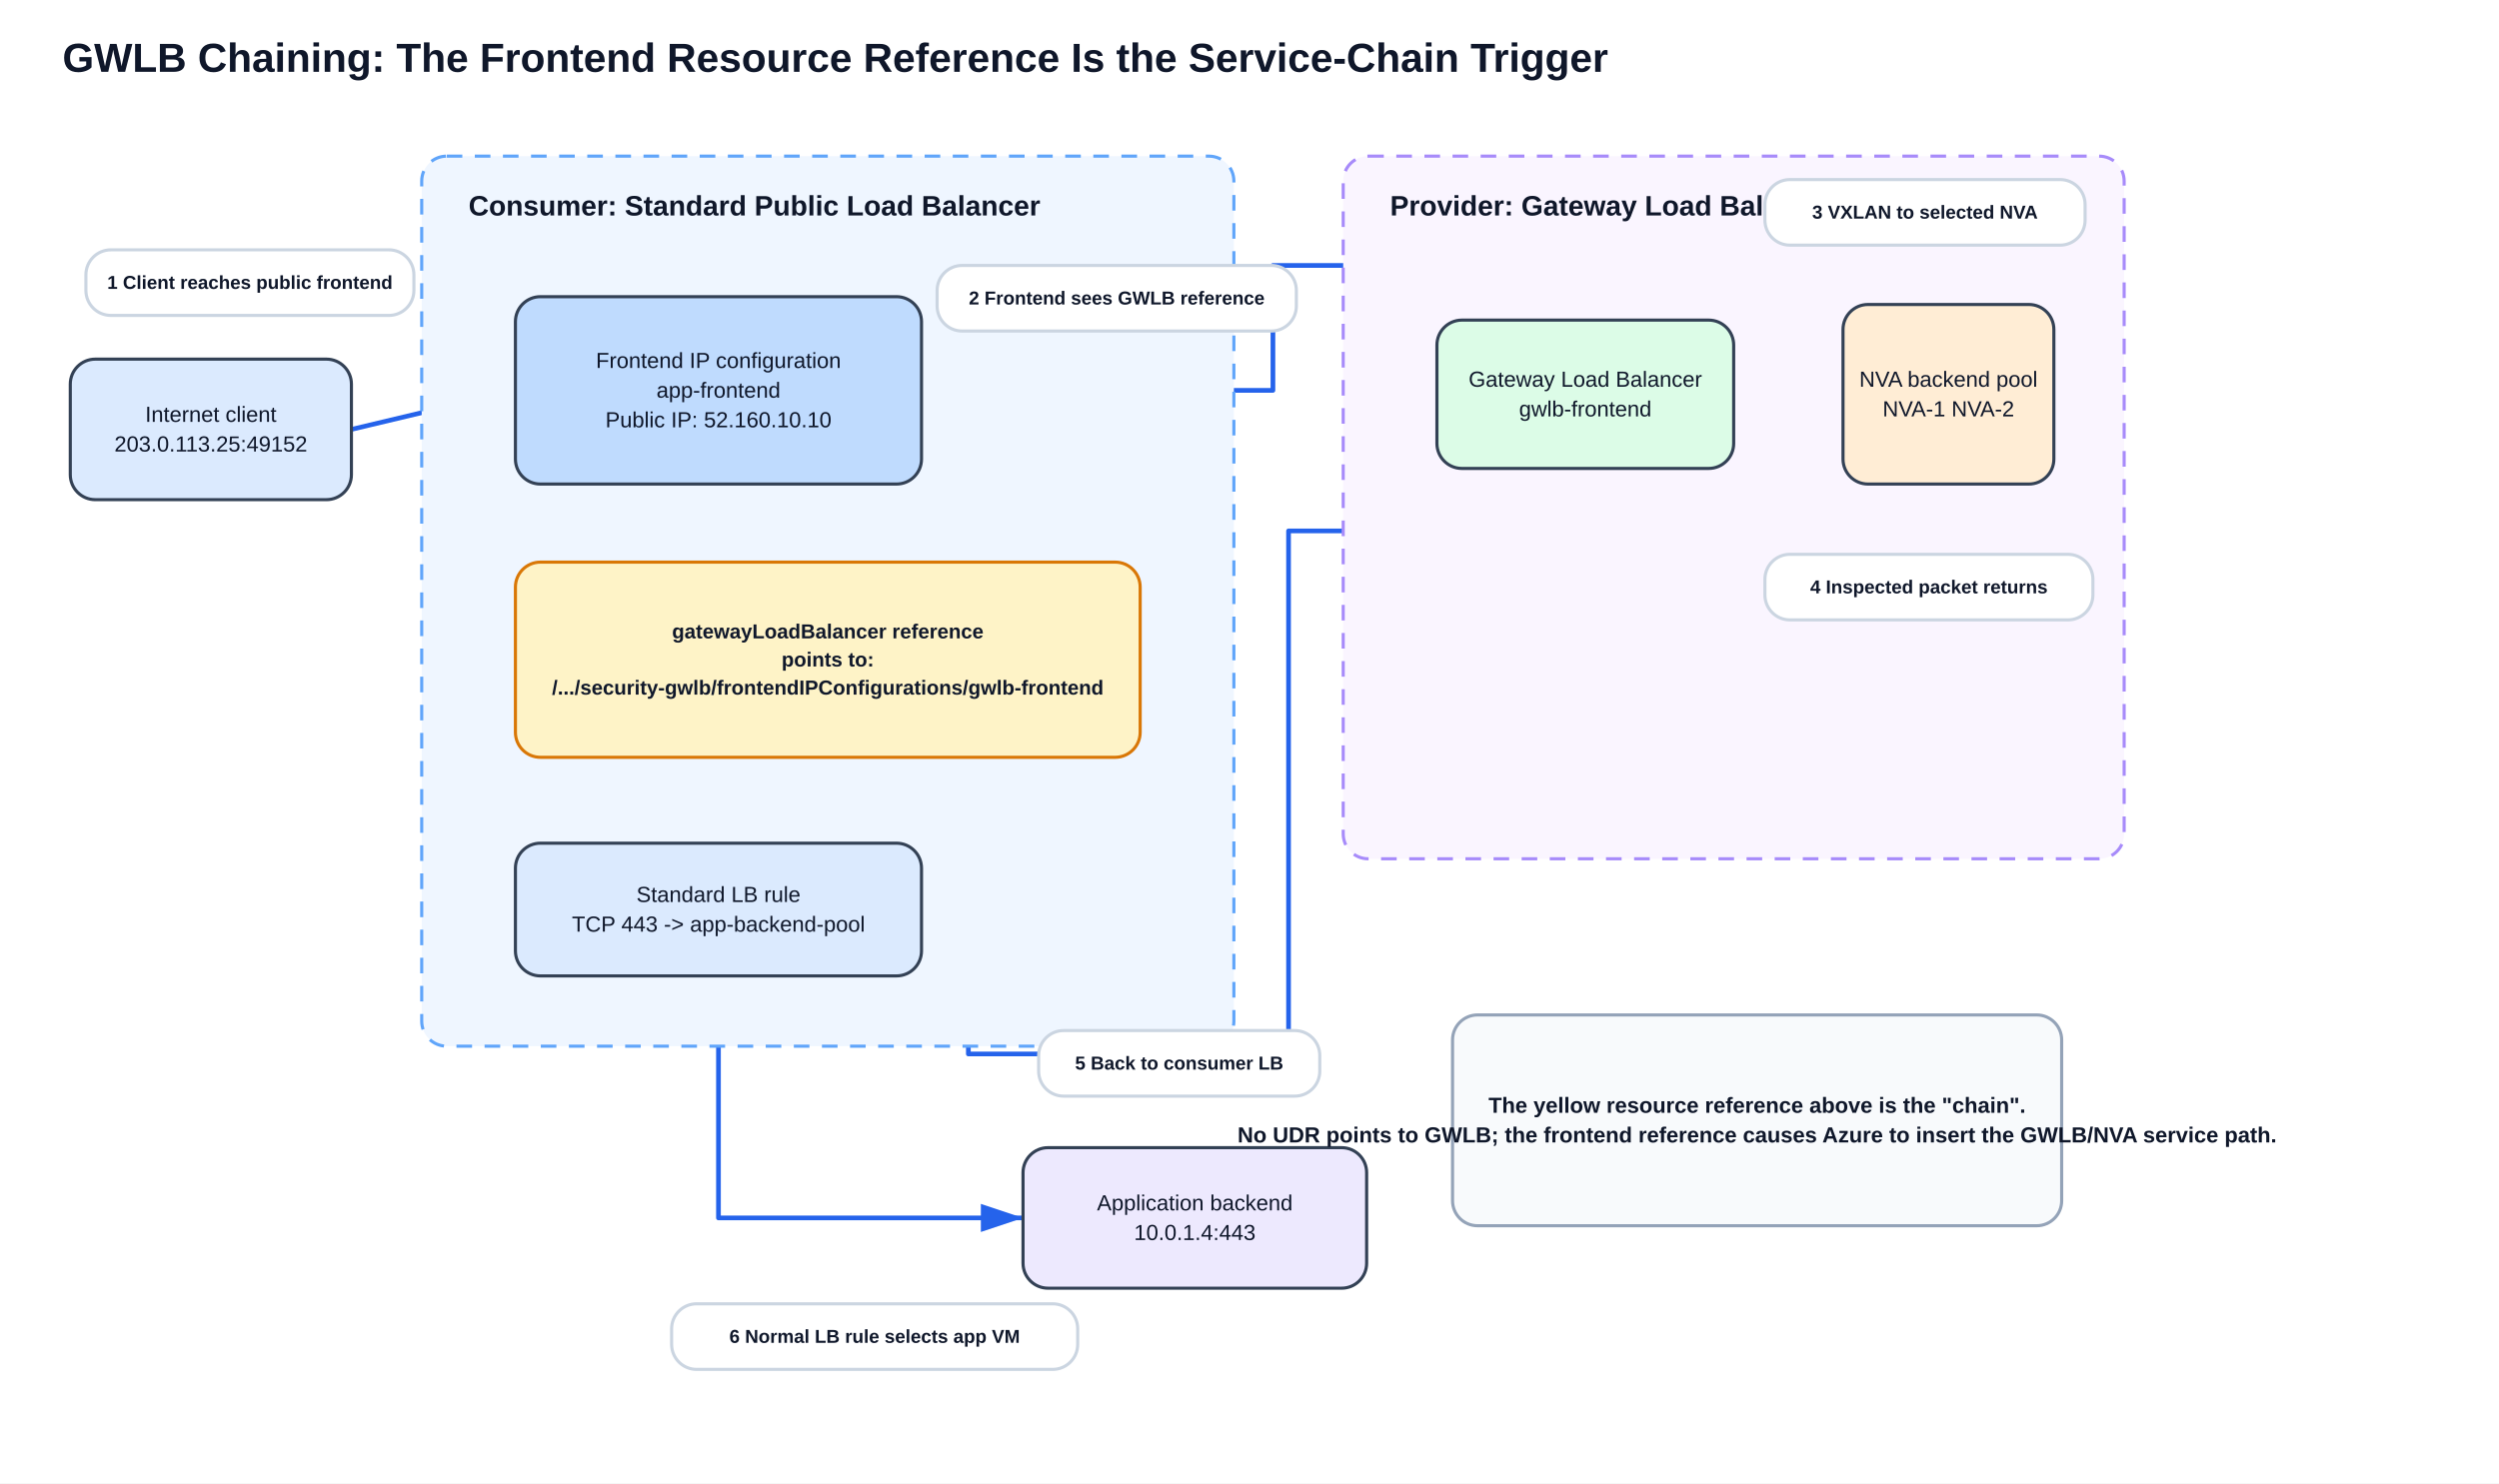
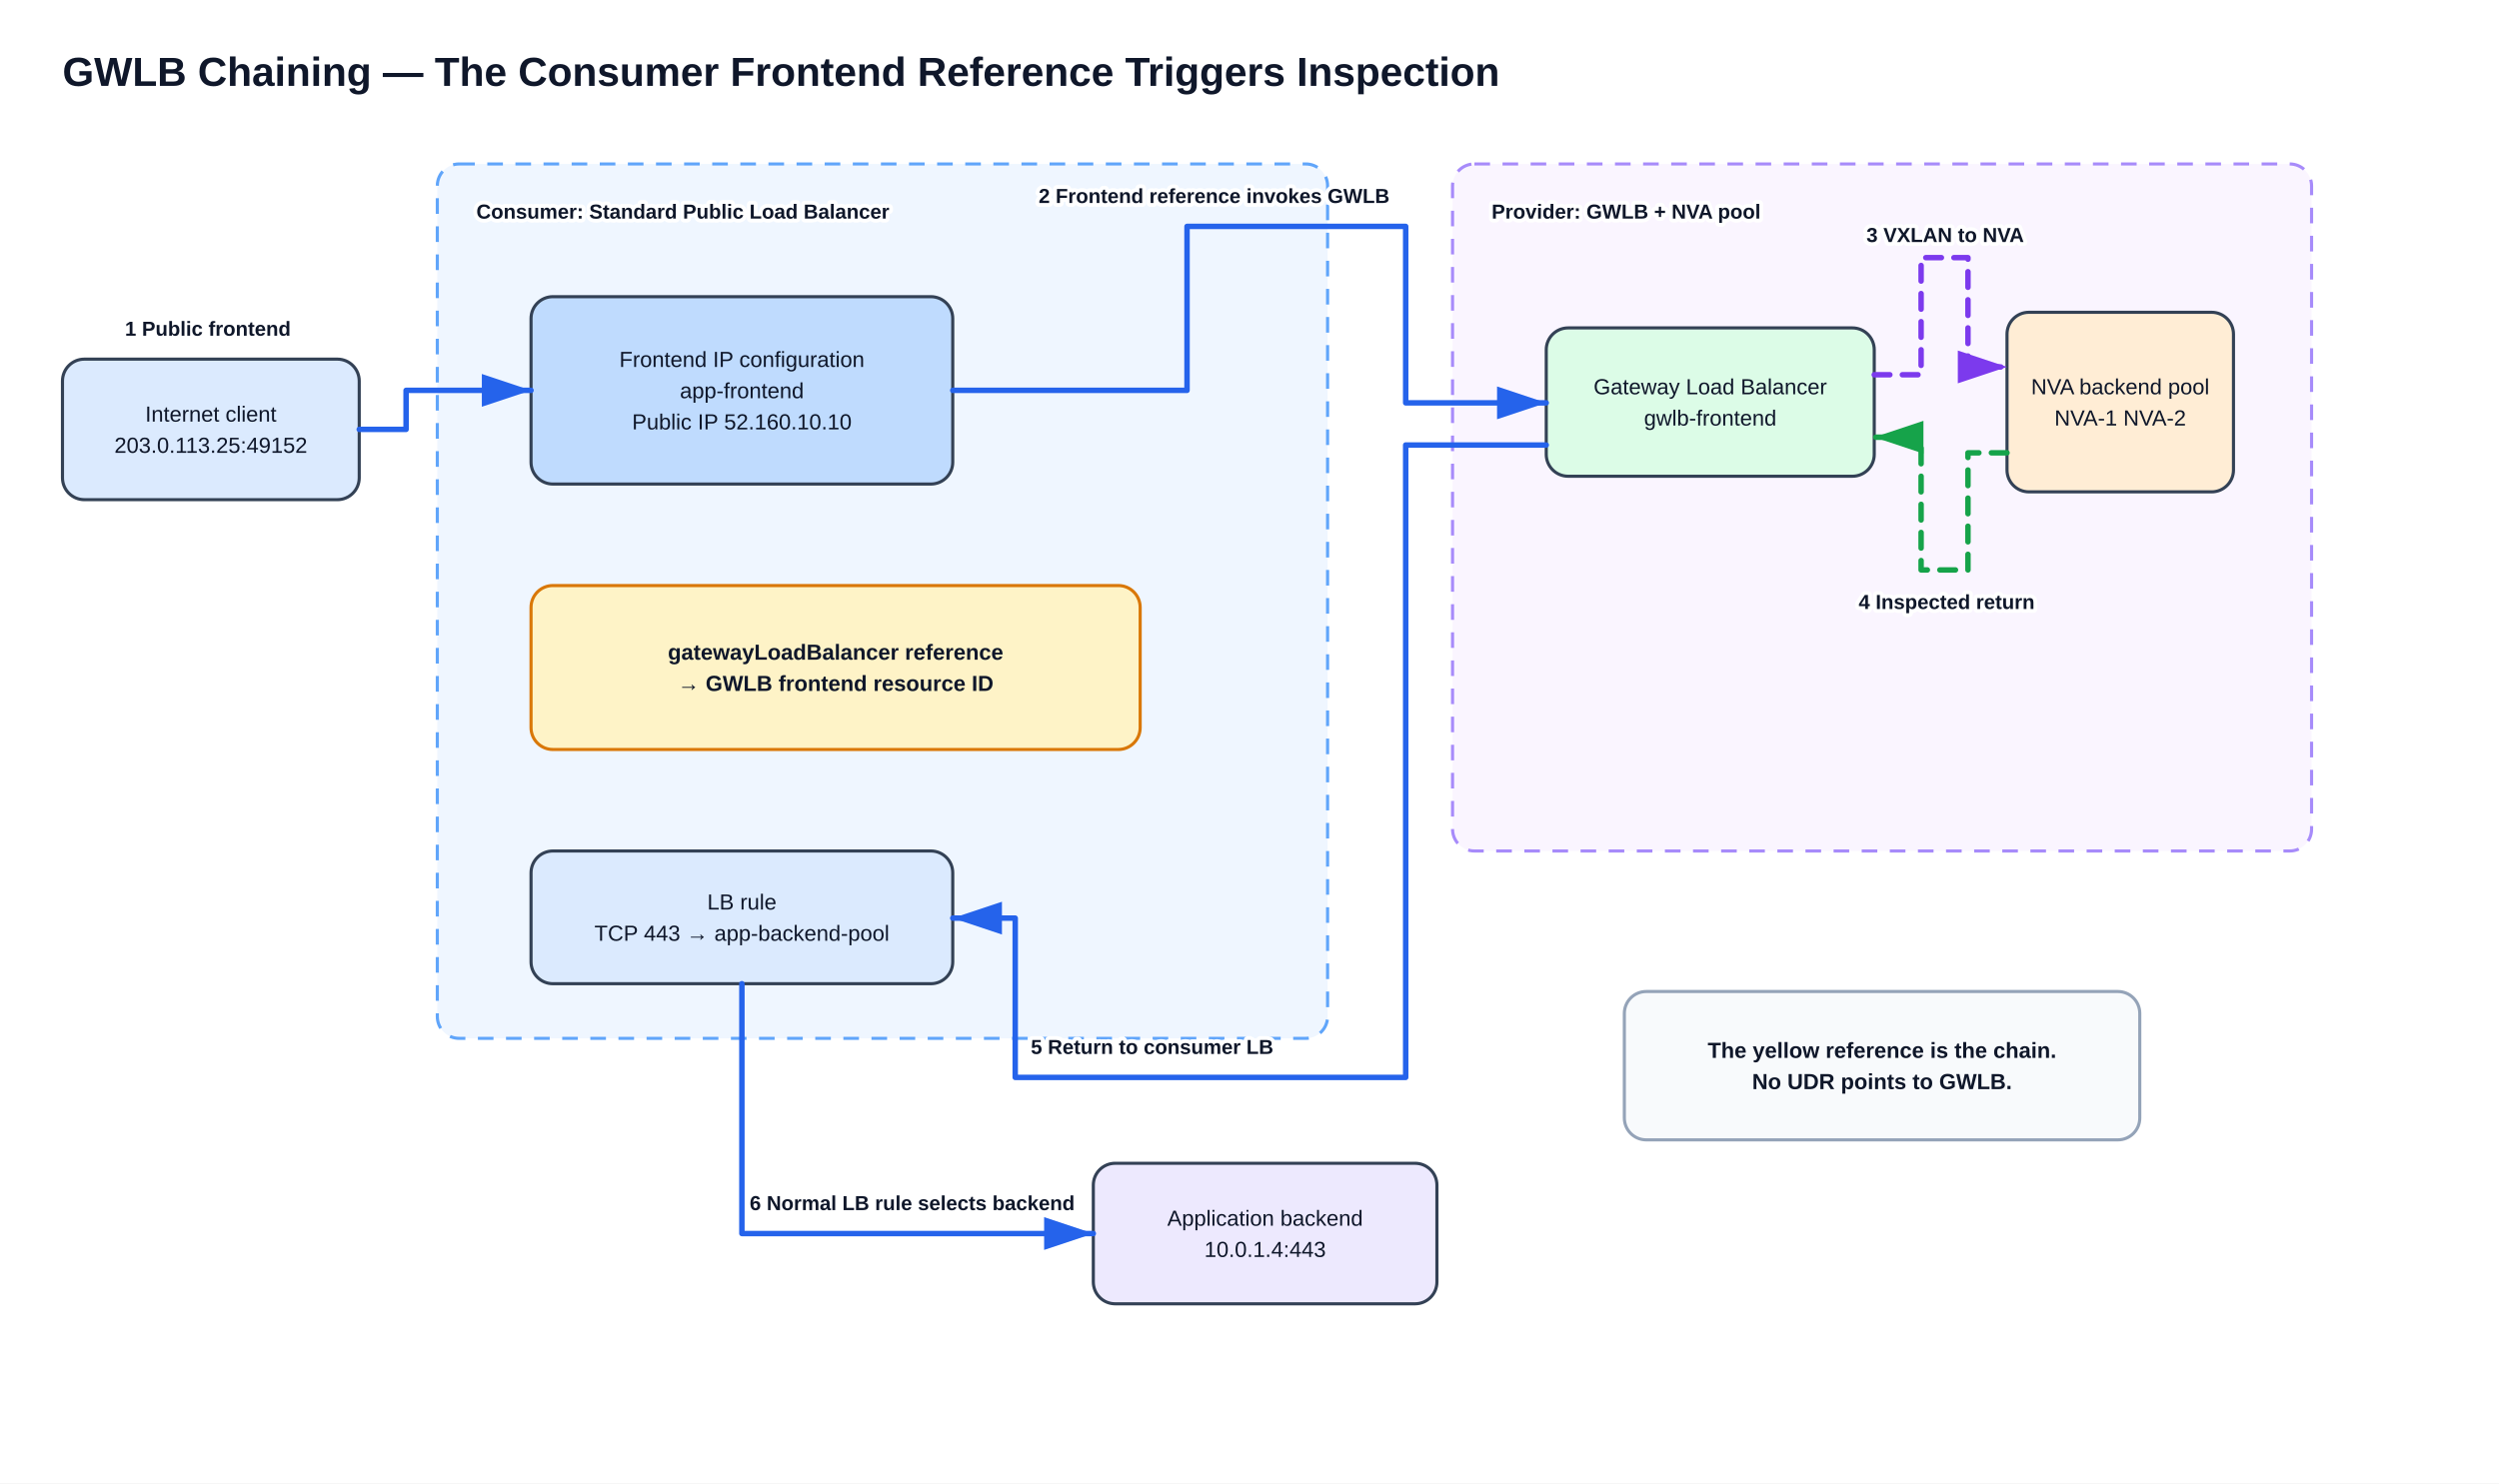
<svg xmlns="http://www.w3.org/2000/svg" width="1600" height="950" viewBox="0 0 1600 950">
  <defs>
-     <marker id="b" markerWidth="10" markerHeight="10" refX="9" refY="3" orient="auto">
+     <marker id="ab" markerWidth="10" markerHeight="10" refX="9" refY="3" orient="auto">
      <path d="M0 0 L0 6 L9 3 z" fill="#2563eb" />
    </marker>
-     <marker id="p" markerWidth="10" markerHeight="10" refX="9" refY="3" orient="auto">
+     <marker id="ap" markerWidth="10" markerHeight="10" refX="9" refY="3" orient="auto">
      <path d="M0 0 L0 6 L9 3 z" fill="#7c3aed" />
    </marker>
-     <marker id="g" markerWidth="10" markerHeight="10" refX="9" refY="3" orient="auto">
+     <marker id="ag" markerWidth="10" markerHeight="10" refX="9" refY="3" orient="auto">
      <path d="M0 0 L0 6 L9 3 z" fill="#16a34a" />
    </marker>
-     <marker id="r" markerWidth="10" markerHeight="10" refX="9" refY="3" orient="auto">
+     <marker id="ar" markerWidth="10" markerHeight="10" refX="9" refY="3" orient="auto">
      <path d="M0 0 L0 6 L9 3 z" fill="#dc2626" />
    </marker>
-     <style>text{font-family:Arial,Helvetica,sans-serif;fill:#0f172a}</style>
+     <style>text{font-family:Arial,Helvetica,sans-serif;fill:#0f172a} .t{font-size:26px;font-weight:700} .h{font-size:17px;font-weight:700} .b{font-size:14px} .s{font-size:12px} .lab{font-size:13px;font-weight:700;paint-order:stroke;stroke:#fff;stroke-width:5px;stroke-linejoin:round}</style>
  </defs>
-   <rect width="1600" height="950" fill="white" />
-   <path d="M 225,275 L 330,250" fill="none" stroke="#2563eb" stroke-width="3" stroke-linejoin="round" marker-end="url(#b)" />
-   <path d="M 590,250 L 630,250 L 815,250 L 815,170 L 900,170 L 900,252 L 920,252.5" fill="none" stroke="#2563eb" stroke-width="3" stroke-linejoin="round" marker-end="url(#b)" />
-   <path d="M 1110,252.5 L 1140,225 L 1140,165 L 1160,165 L 1160,225 L 1180,252.5" fill="none" stroke="#7c3aed" stroke-width="3" stroke-linejoin="round" stroke-dasharray="10 8" marker-end="url(#p)" />
-   <path d="M 1180,277.8 L 1155,285 L 1155,350 L 1130,350 L 1130,276 L 1110,273.4" fill="none" stroke="#16a34a" stroke-width="3" stroke-linejoin="round" stroke-dasharray="10 8" marker-end="url(#g)" />
-   <path d="M 1110,252.5 L 1015,340 L 825,340 L 825,675 L 620,675 L 620,582 L 330,582.5" fill="none" stroke="#2563eb" stroke-width="3" stroke-linejoin="round" marker-end="url(#b)" />
-   <path d="M 590,582.5 L 460,660 L 460,780 L 635,780 L 655,780" fill="none" stroke="#2563eb" stroke-width="3" stroke-linejoin="round" marker-end="url(#b)" />
-   <text x="40" y="46" text-anchor="start" font-size="26" font-weight="700">GWLB Chaining: The Frontend Resource Reference Is the Service-Chain Trigger</text>
-   <rect x="270" y="100" width="520" height="570" rx="16" fill="#eff6ff" stroke="#60a5fa" stroke-width="2" stroke-dasharray="10 8" />
-   <text x="530" y="389.667" text-anchor="middle" font-size="14" font-weight="400" />
-   <text x="300" y="138" text-anchor="start" font-size="18" font-weight="700">Consumer: Standard Public Load Balancer</text>
-   <rect x="45" y="230" width="180" height="90" rx="16" fill="#dbeafe" stroke="#334155" stroke-width="2" />
-   <text x="135" y="270.167" text-anchor="middle" font-size="14" font-weight="400">Internet client</text>
-   <text x="135" y="289.167" text-anchor="middle" font-size="14" font-weight="400">203.0.113.25:49152</text>
-   <rect x="330" y="190" width="260" height="120" rx="16" fill="#bfdbfe" stroke="#334155" stroke-width="2" />
-   <text x="460" y="235.667" text-anchor="middle" font-size="14" font-weight="400">Frontend IP configuration</text>
-   <text x="460" y="254.667" text-anchor="middle" font-size="14" font-weight="400">app-frontend</text>
-   <text x="460" y="273.667" text-anchor="middle" font-size="14" font-weight="400">Public IP: 52.160.10.10</text>
-   <rect x="330" y="360" width="400" height="125" rx="16" fill="#fef3c7" stroke="#d97706" stroke-width="2" />
-   <text x="530" y="408.833" text-anchor="middle" font-size="13" font-weight="700">gatewayLoadBalancer reference</text>
-   <text x="530" y="426.833" text-anchor="middle" font-size="13" font-weight="700">points to:</text>
-   <text x="530" y="444.833" text-anchor="middle" font-size="13" font-weight="700">/.../security-gwlb/frontendIPConfigurations/gwlb-frontend</text>
-   <rect x="330" y="540" width="260" height="85" rx="16" fill="#dbeafe" stroke="#334155" stroke-width="2" />
-   <text x="460" y="577.667" text-anchor="middle" font-size="14" font-weight="400">Standard LB rule</text>
-   <text x="460" y="596.667" text-anchor="middle" font-size="14" font-weight="400">TCP 443 -&gt; app-backend-pool</text>
-   <rect x="860" y="100" width="500" height="450" rx="16" fill="#faf5ff" stroke="#a78bfa" stroke-width="2" stroke-dasharray="10 8" />
-   <text x="1110" y="329.667" text-anchor="middle" font-size="14" font-weight="400" />
-   <text x="890" y="138" text-anchor="start" font-size="18" font-weight="700">Provider: Gateway Load Balancer + NVAs</text>
-   <rect x="920" y="205" width="190" height="95" rx="16" fill="#dcfce7" stroke="#334155" stroke-width="2" />
-   <text x="1015" y="247.667" text-anchor="middle" font-size="14" font-weight="400">Gateway Load Balancer</text>
-   <text x="1015" y="266.667" text-anchor="middle" font-size="14" font-weight="400">gwlb-frontend</text>
-   <rect x="1180" y="195" width="135" height="115" rx="16" fill="#ffedd5" stroke="#334155" stroke-width="2" />
-   <text x="1247.5" y="247.667" text-anchor="middle" font-size="14" font-weight="400">NVA backend pool</text>
-   <text x="1247.5" y="266.667" text-anchor="middle" font-size="14" font-weight="400">NVA-1     NVA-2</text>
-   <rect x="655" y="735" width="220" height="90" rx="16" fill="#ede9fe" stroke="#334155" stroke-width="2" />
-   <text x="765" y="775.167" text-anchor="middle" font-size="14" font-weight="400">Application backend</text>
-   <text x="765" y="794.167" text-anchor="middle" font-size="14" font-weight="400">10.0.1.4:443</text>
-   <rect x="930" y="650" width="390" height="135" rx="16" fill="#f8fafc" stroke="#94a3b8" stroke-width="2" />
-   <text x="1125" y="712.667" text-anchor="middle" font-size="14" font-weight="700">The yellow resource reference above is the "chain".</text>
-   <text x="1125" y="731.667" text-anchor="middle" font-size="14" font-weight="700">No UDR points to GWLB; the frontend reference causes Azure to insert the GWLB/NVA service path.</text>
-   <rect x="55" y="160" width="210" height="42" rx="16" fill="#ffffff" stroke="#cbd5e1" stroke-width="2" />
-   <text x="160" y="185" text-anchor="middle" font-size="12" font-weight="700">1 Client reaches public frontend</text>
-   <rect x="600" y="170" width="230" height="42" rx="16" fill="#ffffff" stroke="#cbd5e1" stroke-width="2" />
-   <text x="715" y="195" text-anchor="middle" font-size="12" font-weight="700">2 Frontend sees GWLB reference</text>
-   <rect x="1130" y="115" width="205" height="42" rx="16" fill="#ffffff" stroke="#cbd5e1" stroke-width="2" />
-   <text x="1232.5" y="140" text-anchor="middle" font-size="12" font-weight="700">3 VXLAN to selected NVA</text>
-   <rect x="1130" y="355" width="210" height="42" rx="16" fill="#ffffff" stroke="#cbd5e1" stroke-width="2" />
-   <text x="1235" y="380" text-anchor="middle" font-size="12" font-weight="700">4 Inspected packet returns</text>
-   <rect x="665" y="660" width="180" height="42" rx="16" fill="#ffffff" stroke="#cbd5e1" stroke-width="2" />
-   <text x="755" y="685" text-anchor="middle" font-size="12" font-weight="700">5 Back to consumer LB</text>
-   <rect x="430" y="835" width="260" height="42" rx="16" fill="#ffffff" stroke="#cbd5e1" stroke-width="2" />
-   <text x="560" y="860" text-anchor="middle" font-size="12" font-weight="700">6 Normal LB rule selects app VM</text>
+   <rect width="1600" height="950" fill="#ffffff" />
+   <text x="40" y="55" class="t">GWLB Chaining — The Consumer Frontend Reference Triggers Inspection</text>
+   <rect x="280" y="105" width="570" height="560" rx="14" fill="#eff6ff" stroke="#60a5fa" stroke-width="2" stroke-dasharray="10 8" />
+   <text x="305" y="140" class="lab" fill="#0f172a">Consumer: Standard Public Load Balancer</text>
+   <rect x="930" y="105" width="550" height="440" rx="14" fill="#faf5ff" stroke="#a78bfa" stroke-width="2" stroke-dasharray="10 8" />
+   <text x="955" y="140" class="lab" fill="#0f172a">Provider: GWLB + NVA pool</text>
+   <rect x="40" y="230" width="190" height="90" rx="14" fill="#dbeafe" stroke="#334155" stroke-width="2" />
+   <text x="135.0" y="270.0" text-anchor="middle" class="b">Internet client</text>
+   <text x="135.0" y="290.0" text-anchor="middle" class="b">203.0.113.25:49152</text>
+   <rect x="340" y="190" width="270" height="120" rx="14" fill="#bfdbfe" stroke="#334155" stroke-width="2" />
+   <text x="475.0" y="235.0" text-anchor="middle" class="b">Frontend IP configuration</text>
+   <text x="475.0" y="255.0" text-anchor="middle" class="b">app-frontend</text>
+   <text x="475.0" y="275.0" text-anchor="middle" class="b">Public IP 52.160.10.10</text>
+   <rect x="340" y="375" width="390" height="105" rx="14" fill="#fef3c7" stroke="#d97706" stroke-width="2" />
+   <text x="535.0" y="422.5" text-anchor="middle" class="b" font-weight="700">gatewayLoadBalancer reference</text>
+   <text x="535.0" y="442.5" text-anchor="middle" class="b" font-weight="700">→ GWLB frontend resource ID</text>
+   <rect x="340" y="545" width="270" height="85" rx="14" fill="#dbeafe" stroke="#334155" stroke-width="2" />
+   <text x="475.0" y="582.5" text-anchor="middle" class="b">LB rule</text>
+   <text x="475.0" y="602.5" text-anchor="middle" class="b">TCP 443 → app-backend-pool</text>
+   <rect x="990" y="210" width="210" height="95" rx="14" fill="#dcfce7" stroke="#334155" stroke-width="2" />
+   <text x="1095.0" y="252.5" text-anchor="middle" class="b">Gateway Load Balancer</text>
+   <text x="1095.0" y="272.5" text-anchor="middle" class="b">gwlb-frontend</text>
+   <rect x="1285" y="200" width="145" height="115" rx="14" fill="#ffedd5" stroke="#334155" stroke-width="2" />
+   <text x="1357.5" y="252.5" text-anchor="middle" class="b">NVA backend pool</text>
+   <text x="1357.5" y="272.5" text-anchor="middle" class="b">NVA-1   NVA-2</text>
+   <rect x="700" y="745" width="220" height="90" rx="14" fill="#ede9fe" stroke="#334155" stroke-width="2" />
+   <text x="810.0" y="785.0" text-anchor="middle" class="b">Application backend</text>
+   <text x="810.0" y="805.0" text-anchor="middle" class="b">10.0.1.4:443</text>
+   <rect x="1040" y="635" width="330" height="95" rx="14" fill="#f8fafc" stroke="#94a3b8" stroke-width="2" />
+   <text x="1205.0" y="677.5" text-anchor="middle" class="b" font-weight="700">The yellow reference is the chain.</text>
+   <text x="1205.0" y="697.5" text-anchor="middle" class="b" font-weight="700">No UDR points to GWLB.</text>
+   <path d="M 230,275 L 260,275 L 260,250 L 320,250 L 340,250" fill="none" stroke="#2563eb" stroke-width="3.5" stroke-linecap="round" stroke-linejoin="round" marker-end="url(#ab)" />
+   <text x="80" y="215" class="lab" fill="#0f172a">1 Public frontend</text>
+   <path d="M 610,250 L 640,250 L 760,250 L 760,145 L 900,145 L 900,258 L 970,258 L 990,258" fill="none" stroke="#2563eb" stroke-width="3.5" stroke-linecap="round" stroke-linejoin="round" marker-end="url(#ab)" />
+   <text x="665" y="130" class="lab" fill="#0f172a">2 Frontend reference invokes GWLB</text>
+   <path d="M 1200,240 L 1230,240 L 1230,165 L 1260,165 L 1260,235 L 1285,235" fill="none" stroke="#7c3aed" stroke-width="3.5" stroke-linecap="round" stroke-linejoin="round" stroke-dasharray="10 8" marker-end="url(#ap)" />
+   <text x="1195" y="155" class="lab" fill="#7c3aed">3 VXLAN to NVA</text>
+   <path d="M 1285,290 L 1260,290 L 1260,365 L 1230,365 L 1230,280 L 1200,280" fill="none" stroke="#16a34a" stroke-width="3.5" stroke-linecap="round" stroke-linejoin="round" stroke-dasharray="10 8" marker-end="url(#ag)" />
+   <text x="1190" y="390" class="lab" fill="#16a34a">4 Inspected return</text>
+   <path d="M 990,285 L 970,285 L 900,285 L 900,690 L 650,690 L 650,588 L 630,588 L 610,588" fill="none" stroke="#2563eb" stroke-width="3.5" stroke-linecap="round" stroke-linejoin="round" marker-end="url(#ab)" />
+   <text x="660" y="675" class="lab" fill="#0f172a">5 Return to consumer LB</text>
+   <path d="M 475,630 L 475,660 L 475,790 L 680,790 L 700,790" fill="none" stroke="#2563eb" stroke-width="3.5" stroke-linecap="round" stroke-linejoin="round" marker-end="url(#ab)" />
+   <text x="480" y="775" class="lab" fill="#0f172a">6 Normal LB rule selects backend</text>
</svg>
